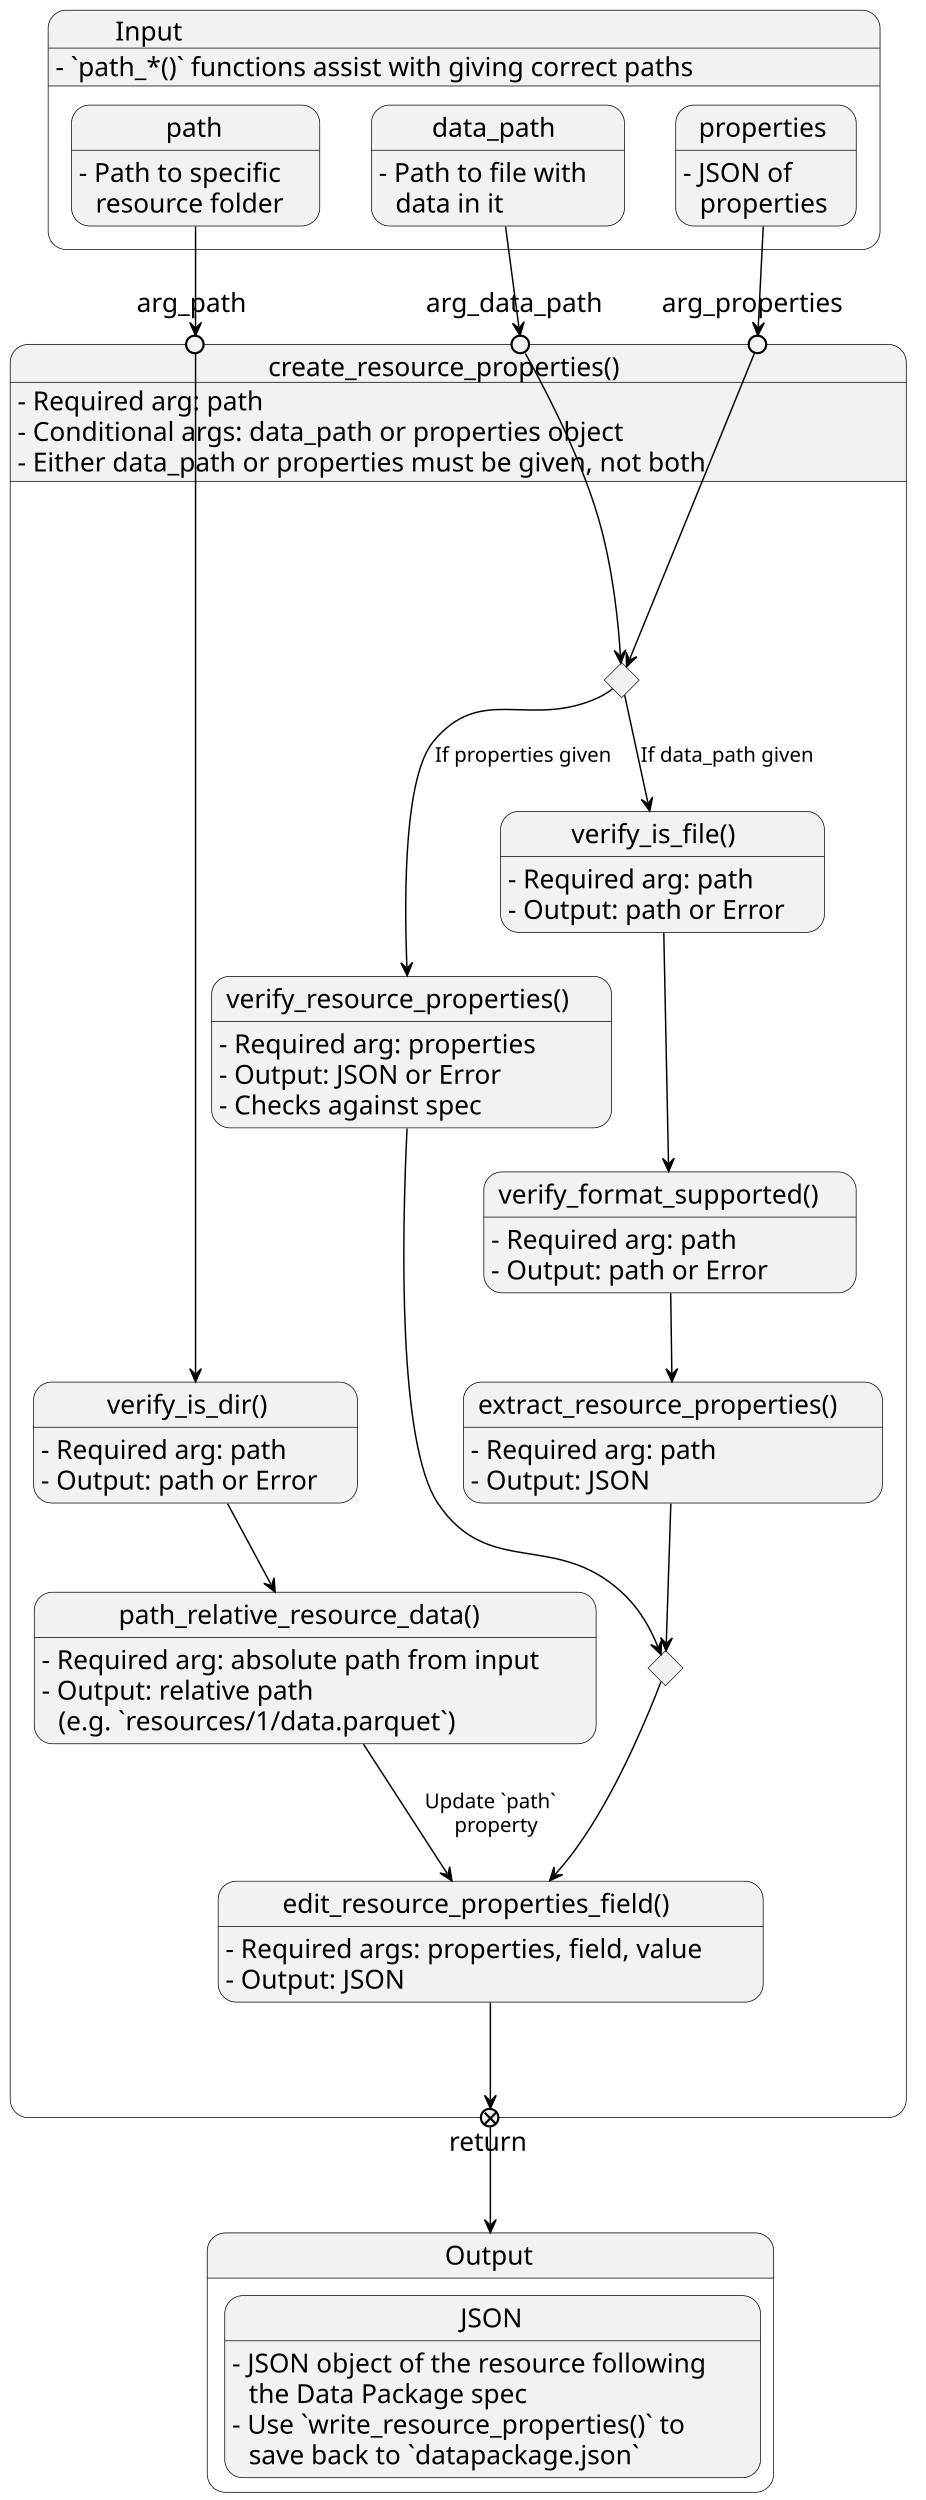
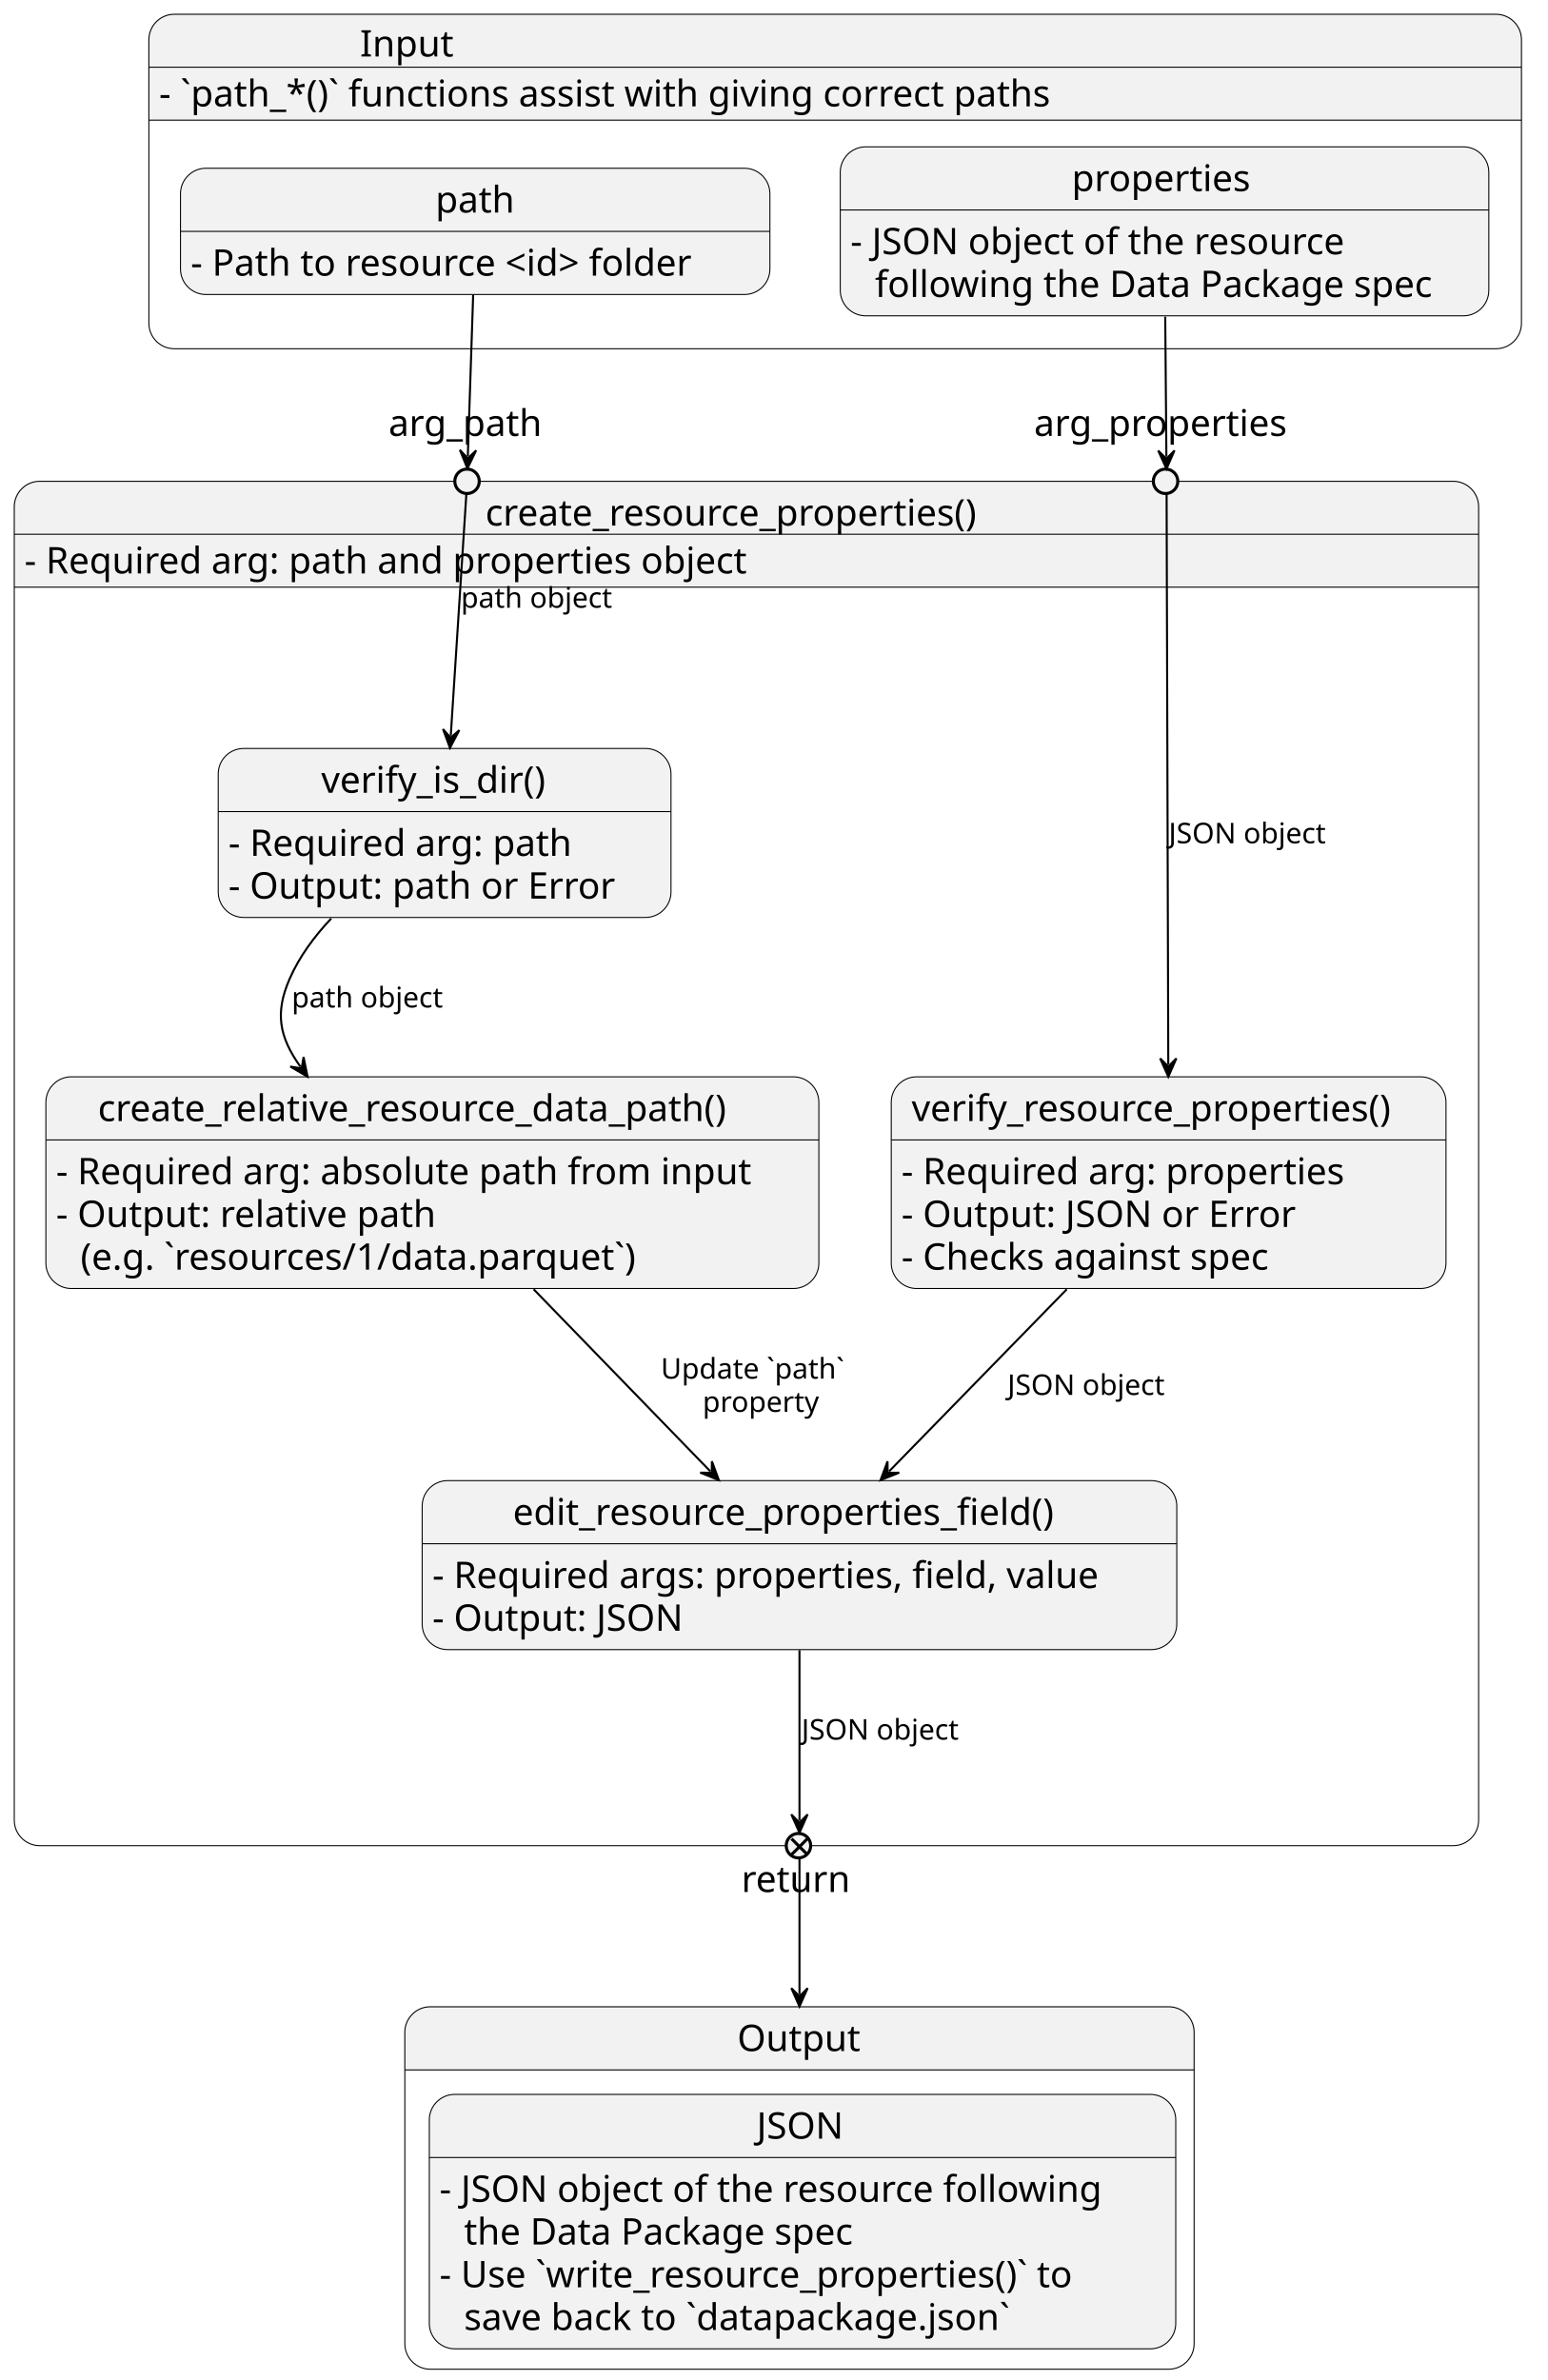
- <svg xmlns="http://www.w3.org/2000/svg" contentStyleType="text/css" height="1713px" preserveAspectRatio="none" style="width:634px;height:1713px;background:#FFFFFF;" version="1.1" viewBox="0 0 634 1713" width="634px" zoomAndPan="magnify">
+ <svg xmlns="http://www.w3.org/2000/svg" contentStyleType="text/css" height="1167px" preserveAspectRatio="none" style="width:759px;height:1167px;background:#FFFFFF;" version="1.1" viewBox="0 0 759 1167" width="759px" zoomAndPan="magnify">
  <defs />
  <g>
    <g id="cluster_input">
-       <path d="M45.5,7 L590.5,7 A12.5,12.5 0 0 1 603,19.5 L603,58.906 L33,58.906 L33,19.5 A12.5,12.5 0 0 1 45.5,7 " fill="#F2F2F2" style="stroke:#F2F2F2;stroke-width:1.0;" />
-       <rect fill="none" height="164" rx="12.5" ry="12.5" style="stroke:#000000;stroke-width:0.5;" width="570" x="33" y="7" />
-       <line style="stroke:#000000;stroke-width:0.5;" x1="33" x2="603" y1="58.906" y2="58.906" />
-       <line style="stroke:#000000;stroke-width:0.5;" x1="33" x2="603" y1="32.953" y2="32.953" />
-       <text fill="#000000" font-family="Fira Code" font-size="18" lengthAdjust="spacing" textLength="46.608" x="79" y="27.708">Input</text>
-       <text fill="#000000" font-family="Fira Code" font-size="18" lengthAdjust="spacing" textLength="478.784" x="38" y="52.161">- `path_*()` functions assist with giving correct paths</text>
+       <path d="M85.5,7 L733.5,7 A12.5,12.5 0 0 1 746,19.5 L746,58.906 L73,58.906 L73,19.5 A12.5,12.5 0 0 1 85.5,7 " fill="#F2F2F2" style="stroke:#F2F2F2;stroke-width:1.0;" />
+       <rect fill="none" height="164" rx="12.5" ry="12.5" style="stroke:#000000;stroke-width:0.5;" width="673" x="73" y="7" />
+       <line style="stroke:#000000;stroke-width:0.5;" x1="73" x2="746" y1="58.906" y2="58.906" />
+       <line style="stroke:#000000;stroke-width:0.5;" x1="73" x2="746" y1="32.953" y2="32.953" />
+       <text fill="#000000" font-family="Fira Code" font-size="18" lengthAdjust="spacing" textLength="46" x="176.5" y="27.708">Input</text>
+       <text fill="#000000" font-family="Fira Code" font-size="18" lengthAdjust="spacing" textLength="466" x="78" y="52.161">- `path_*()` functions assist with giving correct paths</text>
    </g>
    <g id="cluster_crp">
-       <path d="M19.5,236 L608.5,236 A12.5,12.5 0 0 1 621,248.5 L621,329.812 L7,329.812 L7,248.5 A12.5,12.5 0 0 1 19.5,236 " fill="#F2F2F2" style="stroke:#F2F2F2;stroke-width:1.0;" />
-       <rect fill="none" height="1215" rx="12.5" ry="12.5" style="stroke:#000000;stroke-width:0.5;" width="614" x="7" y="236" />
-       <line style="stroke:#000000;stroke-width:0.5;" x1="7" x2="621" y1="329.812" y2="329.812" />
-       <line style="stroke:#000000;stroke-width:0.5;" x1="7" x2="621" y1="261.953" y2="261.953" />
-       <text fill="#000000" font-family="Fira Code" font-size="18" lengthAdjust="spacing" textLength="260.473" x="183.764" y="257.708">create_resource_properties()</text>
-       <text fill="#000000" font-family="Fira Code" font-size="18" lengthAdjust="spacing" textLength="181.819" x="12" y="281.161">- Required arg: path</text>
-       <text fill="#000000" font-family="Fira Code" font-size="18" lengthAdjust="spacing" textLength="444.647" x="12" y="302.114">- Conditional args: data_path or properties object</text>
-       <text fill="#000000" font-family="Fira Code" font-size="18" lengthAdjust="spacing" textLength="505.978" x="12" y="323.067">- Either data_path or properties must be given, not both</text>
+       <path d="M19.5,236 L712.5,236 A12.5,12.5 0 0 1 725,248.5 L725,287.906 L7,287.906 L7,248.5 A12.5,12.5 0 0 1 19.5,236 " fill="#F2F2F2" style="stroke:#F2F2F2;stroke-width:1.0;" />
+       <rect fill="none" height="669" rx="12.5" ry="12.5" style="stroke:#000000;stroke-width:0.5;" width="718" x="7" y="236" />
+       <line style="stroke:#000000;stroke-width:0.5;" x1="7" x2="725" y1="287.906" y2="287.906" />
+       <line style="stroke:#000000;stroke-width:0.5;" x1="7" x2="725" y1="261.953" y2="261.953" />
+       <text fill="#000000" font-family="Fira Code" font-size="18" lengthAdjust="spacing" textLength="256" x="238" y="257.708">create_resource_properties()</text>
+       <text fill="#000000" font-family="Fira Code" font-size="18" lengthAdjust="spacing" textLength="375" x="12" y="281.161">- Required arg: path and properties object</text>
    </g>
    <g id="input.path">
-       <rect fill="#F2F2F2" height="82.859" rx="12.5" ry="12.5" style="stroke:#000000;stroke-width:0.5;" width="170.091" x="49" y="72" />
-       <line style="stroke:#000000;stroke-width:0.5;" x1="49" x2="219.091" y1="102.953" y2="102.953" />
-       <text fill="#000000" font-family="Fira Code" font-size="18" lengthAdjust="spacing" textLength="40.922" x="113.585" y="93.708">path</text>
-       <text fill="#000000" font-family="Fira Code" font-size="18" lengthAdjust="spacing" textLength="150.091" x="54" y="124.661">- Path to specific</text>
-       <text fill="#000000" font-family="Fira Code" font-size="18" lengthAdjust="spacing" textLength="136.617" x="65.443" y="145.614">resource folder</text>
-     </g>
-     <g id="input.data_path">
-       <rect fill="#F2F2F2" height="82.859" rx="12.5" ry="12.5" style="stroke:#000000;stroke-width:0.5;" width="173.404" x="254.5" y="72" />
-       <line style="stroke:#000000;stroke-width:0.5;" x1="254.5" x2="427.904" y1="102.953" y2="102.953" />
-       <text fill="#000000" font-family="Fira Code" font-size="18" lengthAdjust="spacing" textLength="90.466" x="295.969" y="93.708">data_path</text>
-       <text fill="#000000" font-family="Fira Code" font-size="18" lengthAdjust="spacing" textLength="153.404" x="259.5" y="124.661">- Path to file with</text>
-       <text fill="#000000" font-family="Fira Code" font-size="18" lengthAdjust="spacing" textLength="80.455" x="270.943" y="145.614">data in it</text>
+       <rect fill="#F2F2F2" height="61.906" rx="12.5" ry="12.5" style="stroke:#000000;stroke-width:0.5;" width="289" x="88.5" y="82.5" />
+       <line style="stroke:#000000;stroke-width:0.5;" x1="88.5" x2="377.5" y1="113.453" y2="113.453" />
+       <text fill="#000000" font-family="Fira Code" font-size="18" lengthAdjust="spacing" textLength="39" x="213.5" y="104.208">path</text>
+       <text fill="#000000" font-family="Fira Code" font-size="18" lengthAdjust="spacing" textLength="269" x="93.5" y="135.161">- Path to resource &lt;id&gt; folder</text>
    </g>
    <g id="input.properties">
-       <rect fill="#F2F2F2" height="82.859" rx="12.5" ry="12.5" style="stroke:#000000;stroke-width:0.5;" width="123.693" x="463" y="72" />
-       <line style="stroke:#000000;stroke-width:0.5;" x1="463" x2="586.693" y1="102.953" y2="102.953" />
-       <text fill="#000000" font-family="Fira Code" font-size="18" lengthAdjust="spacing" textLength="92.25" x="478.722" y="93.708">properties</text>
-       <text fill="#000000" font-family="Fira Code" font-size="18" lengthAdjust="spacing" textLength="79.655" x="468" y="124.661">- JSON of</text>
-       <text fill="#000000" font-family="Fira Code" font-size="18" lengthAdjust="spacing" textLength="92.25" x="479.443" y="145.614">properties</text>
+       <rect fill="#F2F2F2" height="82.859" rx="12.5" ry="12.5" style="stroke:#000000;stroke-width:0.5;" width="318" x="412" y="72" />
+       <line style="stroke:#000000;stroke-width:0.5;" x1="412" x2="730" y1="102.953" y2="102.953" />
+       <text fill="#000000" font-family="Fira Code" font-size="18" lengthAdjust="spacing" textLength="91" x="525.5" y="93.708">properties</text>
+       <text fill="#000000" font-family="Fira Code" font-size="18" lengthAdjust="spacing" textLength="259" x="417" y="124.661">- JSON object of the resource</text>
+       <text fill="#000000" font-family="Fira Code" font-size="18" lengthAdjust="spacing" textLength="286" x="429" y="145.614">following the Data Package spec</text>
    </g>
-     <text fill="#000000" font-family="Fira Code" font-size="18" lengthAdjust="spacing" textLength="79.778" x="93.611" y="213.755">arg_path</text>
-     <ellipse cx="133.5" cy="236" fill="#F2F2F2" rx="6" ry="6" style="stroke:#000000;stroke-width:1.5;" />
-     <text fill="#000000" font-family="Fira Code" font-size="18" lengthAdjust="spacing" textLength="129.322" x="291.839" y="213.755">arg_data_path</text>
-     <ellipse cx="356.5" cy="236" fill="#F2F2F2" rx="6" ry="6" style="stroke:#000000;stroke-width:1.5;" />
-     <text fill="#000000" font-family="Fira Code" font-size="18" lengthAdjust="spacing" textLength="131.106" x="453.447" y="213.755">arg_properties</text>
-     <ellipse cx="519" cy="236" fill="#F2F2F2" rx="6" ry="6" style="stroke:#000000;stroke-width:1.5;" />
+     <text fill="#000000" font-family="Fira Code" font-size="18" lengthAdjust="spacing" textLength="77" x="190.5" y="213.755">arg_path</text>
+     <ellipse cx="229" cy="236" fill="#F2F2F2" rx="6" ry="6" style="stroke:#000000;stroke-width:1.5;" />
+     <text fill="#000000" font-family="Fira Code" font-size="18" lengthAdjust="spacing" textLength="129" x="507" y="213.755">arg_properties</text>
+     <ellipse cx="571.5" cy="236" fill="#F2F2F2" rx="6" ry="6" style="stroke:#000000;stroke-width:1.5;" />
    <g id="crp.vid">
-       <rect fill="#F2F2F2" height="82.859" rx="12.5" ry="12.5" style="stroke:#000000;stroke-width:0.5;" width="221.894" x="23" y="947" />
-       <line style="stroke:#000000;stroke-width:0.5;" x1="23" x2="244.894" y1="977.953" y2="977.953" />
-       <text fill="#000000" font-family="Fira Code" font-size="18" lengthAdjust="spacing" textLength="121.368" x="73.263" y="968.708">verify_is_dir()</text>
-       <text fill="#000000" font-family="Fira Code" font-size="18" lengthAdjust="spacing" textLength="181.819" x="28" y="999.661">- Required arg: path</text>
-       <text fill="#000000" font-family="Fira Code" font-size="18" lengthAdjust="spacing" textLength="201.894" x="28" y="1020.614">- Output: path or Error</text>
+       <rect fill="#F2F2F2" height="82.859" rx="12.5" ry="12.5" style="stroke:#000000;stroke-width:0.5;" width="222" x="107" y="367" />
+       <line style="stroke:#000000;stroke-width:0.5;" x1="107" x2="329" y1="397.953" y2="397.953" />
+       <text fill="#000000" font-family="Fira Code" font-size="18" lengthAdjust="spacing" textLength="121" x="157.5" y="388.708">verify_is_dir()</text>
+       <text fill="#000000" font-family="Fira Code" font-size="18" lengthAdjust="spacing" textLength="180" x="112" y="419.661">- Required arg: path</text>
+       <text fill="#000000" font-family="Fira Code" font-size="18" lengthAdjust="spacing" textLength="202" x="112" y="440.614">- Output: path or Error</text>
    </g>
-     <g id="crp.prrd">
-       <rect fill="#F2F2F2" height="103.812" rx="12.5" ry="12.5" style="stroke:#000000;stroke-width:0.5;" width="384.957" x="23.5" y="1091" />
-       <line style="stroke:#000000;stroke-width:0.5;" x1="23.5" x2="408.457" y1="1121.953" y2="1121.953" />
-       <text fill="#000000" font-family="Fira Code" font-size="18" lengthAdjust="spacing" textLength="269.446" x="81.255" y="1112.708">path_relative_resource_data()</text>
-       <text fill="#000000" font-family="Fira Code" font-size="18" lengthAdjust="spacing" textLength="364.957" x="28.5" y="1143.661">- Required arg: absolute path from input</text>
-       <text fill="#000000" font-family="Fira Code" font-size="18" lengthAdjust="spacing" textLength="201.463" x="28.5" y="1164.614">- Output: relative path</text>
-       <text fill="#000000" font-family="Fira Code" font-size="18" lengthAdjust="spacing" textLength="300.401" x="39.943" y="1185.567">(e.g. `resources/1/data.parquet`)</text>
-     </g>
-     <g id="elem_condition_input">
-       <polygon fill="#F1F1F1" points="426,454,438,466,426,478,414,466,426,454" style="stroke:#181818;stroke-width:0.5;" />
+     <g id="crp.crrdp">
+       <rect fill="#F2F2F2" height="103.812" rx="12.5" ry="12.5" style="stroke:#000000;stroke-width:0.5;" width="379" x="22.5" y="528" />
+       <line style="stroke:#000000;stroke-width:0.5;" x1="22.5" x2="401.5" y1="558.953" y2="558.953" />
+       <text fill="#000000" font-family="Fira Code" font-size="18" lengthAdjust="spacing" textLength="328" x="48" y="549.708">create_relative_resource_data_path()</text>
+       <text fill="#000000" font-family="Fira Code" font-size="18" lengthAdjust="spacing" textLength="359" x="27.5" y="580.661">- Required arg: absolute path from input</text>
+       <text fill="#000000" font-family="Fira Code" font-size="18" lengthAdjust="spacing" textLength="199" x="27.5" y="601.614">- Output: relative path</text>
+       <text fill="#000000" font-family="Fira Code" font-size="18" lengthAdjust="spacing" textLength="293" x="39.5" y="622.567">(e.g. `resources/1/data.parquet`)</text>
    </g>
    <g id="crp.vrp">
-       <rect fill="#F2F2F2" height="103.812" rx="12.5" ry="12.5" style="stroke:#000000;stroke-width:0.5;" width="274.057" x="145" y="669" />
-       <line style="stroke:#000000;stroke-width:0.5;" x1="145" x2="419.057" y1="699.953" y2="699.953" />
-       <text fill="#000000" font-family="Fira Code" font-size="18" lengthAdjust="spacing" textLength="254.057" x="155" y="690.708">verify_resource_properties()</text>
-       <text fill="#000000" font-family="Fira Code" font-size="18" lengthAdjust="spacing" textLength="233.148" x="150" y="721.661">- Required arg: properties</text>
-       <text fill="#000000" font-family="Fira Code" font-size="18" lengthAdjust="spacing" textLength="205.339" x="150" y="742.614">- Output: JSON or Error</text>
-       <text fill="#000000" font-family="Fira Code" font-size="18" lengthAdjust="spacing" textLength="196.515" x="150" y="763.567">- Checks against spec</text>
-     </g>
-     <g id="crp.vif">
-       <rect fill="#F2F2F2" height="82.859" rx="12.5" ry="12.5" style="stroke:#000000;stroke-width:0.5;" width="221.894" x="343" y="556" />
-       <line style="stroke:#000000;stroke-width:0.5;" x1="343" x2="564.894" y1="586.953" y2="586.953" />
-       <text fill="#000000" font-family="Fira Code" font-size="18" lengthAdjust="spacing" textLength="124.954" x="391.47" y="577.708">verify_is_file()</text>
-       <text fill="#000000" font-family="Fira Code" font-size="18" lengthAdjust="spacing" textLength="181.819" x="348" y="608.661">- Required arg: path</text>
-       <text fill="#000000" font-family="Fira Code" font-size="18" lengthAdjust="spacing" textLength="201.894" x="348" y="629.614">- Output: path or Error</text>
-     </g>
-     <g id="crp.vsf">
-       <rect fill="#F2F2F2" height="82.859" rx="12.5" ry="12.5" style="stroke:#000000;stroke-width:0.5;" width="255.143" x="331.5" y="803" />
-       <line style="stroke:#000000;stroke-width:0.5;" x1="331.5" x2="586.643" y1="833.953" y2="833.953" />
-       <text fill="#000000" font-family="Fira Code" font-size="18" lengthAdjust="spacing" textLength="235.143" x="341.5" y="824.708">verify_format_supported()</text>
-       <text fill="#000000" font-family="Fira Code" font-size="18" lengthAdjust="spacing" textLength="181.819" x="336.5" y="855.661">- Required arg: path</text>
-       <text fill="#000000" font-family="Fira Code" font-size="18" lengthAdjust="spacing" textLength="201.894" x="336.5" y="876.614">- Output: path or Error</text>
-     </g>
-     <g id="crp.erp">
-       <rect fill="#F2F2F2" height="82.859" rx="12.5" ry="12.5" style="stroke:#000000;stroke-width:0.5;" width="287.108" x="317.5" y="947" />
-       <line style="stroke:#000000;stroke-width:0.5;" x1="317.5" x2="604.608" y1="977.953" y2="977.953" />
-       <text fill="#000000" font-family="Fira Code" font-size="18" lengthAdjust="spacing" textLength="267.108" x="327.5" y="968.708">extract_resource_properties()</text>
-       <text fill="#000000" font-family="Fira Code" font-size="18" lengthAdjust="spacing" textLength="181.819" x="322.5" y="999.661">- Required arg: path</text>
-       <text fill="#000000" font-family="Fira Code" font-size="18" lengthAdjust="spacing" textLength="130.895" x="322.5" y="1020.614">- Output: JSON</text>
-     </g>
-     <g id="elem_condition_output">
-       <polygon fill="#F1F1F1" points="456,1131,468,1143,456,1155,444,1143,456,1131" style="stroke:#181818;stroke-width:0.5;" />
+       <rect fill="#F2F2F2" height="103.812" rx="12.5" ry="12.5" style="stroke:#000000;stroke-width:0.5;" width="272" x="437" y="528" />
+       <line style="stroke:#000000;stroke-width:0.5;" x1="437" x2="709" y1="558.953" y2="558.953" />
+       <text fill="#000000" font-family="Fira Code" font-size="18" lengthAdjust="spacing" textLength="252" x="447" y="549.708">verify_resource_properties()</text>
+       <text fill="#000000" font-family="Fira Code" font-size="18" lengthAdjust="spacing" textLength="232" x="442" y="580.661">- Required arg: properties</text>
+       <text fill="#000000" font-family="Fira Code" font-size="18" lengthAdjust="spacing" textLength="208" x="442" y="601.614">- Output: JSON or Error</text>
+       <text fill="#000000" font-family="Fira Code" font-size="18" lengthAdjust="spacing" textLength="188" x="442" y="622.567">- Checks against spec</text>
    </g>
    <g id="crp.erpf">
-       <rect fill="#F2F2F2" height="82.859" rx="12.5" ry="12.5" style="stroke:#000000;stroke-width:0.5;" width="373.417" x="149.5" y="1289" />
-       <line style="stroke:#000000;stroke-width:0.5;" x1="149.5" x2="522.917" y1="1319.953" y2="1319.953" />
-       <text fill="#000000" font-family="Fira Code" font-size="18" lengthAdjust="spacing" textLength="285.337" x="193.54" y="1310.708">edit_resource_properties_field()</text>
-       <text fill="#000000" font-family="Fira Code" font-size="18" lengthAdjust="spacing" textLength="353.417" x="154.5" y="1341.661">- Required args: properties, field, value</text>
-       <text fill="#000000" font-family="Fira Code" font-size="18" lengthAdjust="spacing" textLength="130.895" x="154.5" y="1362.614">- Output: JSON</text>
+       <rect fill="#F2F2F2" height="82.859" rx="12.5" ry="12.5" style="stroke:#000000;stroke-width:0.5;" width="370" x="207" y="726" />
+       <line style="stroke:#000000;stroke-width:0.5;" x1="207" x2="577" y1="756.953" y2="756.953" />
+       <text fill="#000000" font-family="Fira Code" font-size="18" lengthAdjust="spacing" textLength="281" x="251.5" y="747.708">edit_resource_properties_field()</text>
+       <text fill="#000000" font-family="Fira Code" font-size="18" lengthAdjust="spacing" textLength="350" x="212" y="778.661">- Required args: properties, field, value</text>
+       <text fill="#000000" font-family="Fira Code" font-size="18" lengthAdjust="spacing" textLength="131" x="212" y="799.614">- Output: JSON</text>
    </g>
-     <text fill="#000000" font-family="Fira Code" font-size="18" lengthAdjust="spacing" textLength="55.749" x="307.625" y="1473.708">return</text>
-     <ellipse cx="335.5" cy="1451" fill="#F2F2F2" rx="6" ry="6" style="stroke:#000000;stroke-width:1.5;" />
-     <line style="stroke:#000000;stroke-width:1.5;" x1="339.889" x2="332.111" y1="1455.389" y2="1447.611" />
-     <line style="stroke:#000000;stroke-width:1.5;" x1="339.889" x2="332.111" y1="1447.611" y2="1455.389" />
-     <path d="M154.5,1530 L517.615,1530 A12.5,12.5 0 0 1 530.115,1542.5 L530.115,1560.953 L142,1560.953 L142,1542.5 A12.5,12.5 0 0 1 154.5,1530 " fill="#F2F2F2" style="stroke:#F2F2F2;stroke-width:1.0;" />
-     <rect fill="none" height="177.719" rx="12.5" ry="12.5" style="stroke:#000000;stroke-width:0.5;" width="388.115" x="142" y="1530" />
-     <line style="stroke:#000000;stroke-width:0.5;" x1="142" x2="530.115" y1="1560.953" y2="1560.953" />
-     <text fill="#000000" font-family="Fira Code" font-size="18" lengthAdjust="spacing" textLength="62.525" x="304.795" y="1551.708">Output</text>
+     <text fill="#000000" font-family="Fira Code" font-size="18" lengthAdjust="spacing" textLength="56" x="363.5" y="927.708">return</text>
+     <ellipse cx="391.5" cy="905" fill="#F2F2F2" rx="6" ry="6" style="stroke:#000000;stroke-width:1.5;" />
+     <line style="stroke:#000000;stroke-width:1.5;" x1="395.889" x2="388.111" y1="909.389" y2="901.611" />
+     <line style="stroke:#000000;stroke-width:1.5;" x1="395.889" x2="388.111" y1="901.611" y2="909.389" />
+     <path d="M211,984 L573,984 A12.5,12.5 0 0 1 585.5,996.5 L585.5,1014.953 L198.5,1014.953 L198.5,996.5 A12.5,12.5 0 0 1 211,984 " fill="#F2F2F2" style="stroke:#F2F2F2;stroke-width:1.0;" />
+     <rect fill="none" height="177.719" rx="12.5" ry="12.5" style="stroke:#000000;stroke-width:0.5;" width="387" x="198.5" y="984" />
+     <line style="stroke:#000000;stroke-width:0.5;" x1="198.5" x2="585.5" y1="1014.953" y2="1014.953" />
+     <text fill="#000000" font-family="Fira Code" font-size="18" lengthAdjust="spacing" textLength="61" x="361.5" y="1005.708">Output</text>
    <g id="output.json_output">
-       <rect fill="#F2F2F2" height="124.766" rx="12.5" ry="12.5" style="stroke:#000000;stroke-width:0.5;" width="367.115" x="154" y="1572.953" />
-       <line style="stroke:#000000;stroke-width:0.5;" x1="154" x2="521.115" y1="1603.906" y2="1603.906" />
-       <text fill="#000000" font-family="Fira Code" font-size="18" lengthAdjust="spacing" textLength="44.367" x="315.374" y="1594.661">JSON</text>
-       <text fill="#000000" font-family="Fira Code" font-size="18" lengthAdjust="spacing" textLength="347.115" x="159" y="1625.614">- JSON object of the resource following</text>
-       <text fill="#000000" font-family="Fira Code" font-size="18" lengthAdjust="spacing" textLength="207.193" x="170.443" y="1646.567">the Data Package spec</text>
-       <text fill="#000000" font-family="Fira Code" font-size="18" lengthAdjust="spacing" textLength="341.552" x="159" y="1667.521">- Use `write_resource_properties()` to</text>
-       <text fill="#000000" font-family="Fira Code" font-size="18" lengthAdjust="spacing" textLength="297.519" x="170.443" y="1688.474">save back to `datapackage.json`</text>
+       <rect fill="#F2F2F2" height="124.766" rx="12.5" ry="12.5" style="stroke:#000000;stroke-width:0.5;" width="366" x="210.5" y="1026.953" />
+       <line style="stroke:#000000;stroke-width:0.5;" x1="210.5" x2="576.5" y1="1057.906" y2="1057.906" />
+       <text fill="#000000" font-family="Fira Code" font-size="18" lengthAdjust="spacing" textLength="45" x="371" y="1048.661">JSON</text>
+       <text fill="#000000" font-family="Fira Code" font-size="18" lengthAdjust="spacing" textLength="346" x="215.5" y="1079.614">- JSON object of the resource following</text>
+       <text fill="#000000" font-family="Fira Code" font-size="18" lengthAdjust="spacing" textLength="199" x="227.5" y="1100.567">the Data Package spec</text>
+       <text fill="#000000" font-family="Fira Code" font-size="18" lengthAdjust="spacing" textLength="341" x="215.5" y="1121.521">- Use `write_resource_properties()` to</text>
+       <text fill="#000000" font-family="Fira Code" font-size="18" lengthAdjust="spacing" textLength="285" x="227.5" y="1142.474">save back to `datapackage.json`</text>
    </g>
    <g id="link_path_arg_path">
-       <path d="M134,155.3 C134,183.15 134,211.23 134,223.92 " fill="none" id="path-to-arg_path" style="stroke:#000000;stroke-width:1.0;" />
-       <polygon fill="#000000" points="134,229.92,138,220.92,134,224.92,130,220.92,134,229.92" style="stroke:#000000;stroke-width:1.0;" />
-     </g>
-     <g id="link_data_path_arg_data_path">
-       <path d="M346.42,155.3 C350.12,183.15 353.848,211.282 355.538,223.972 " fill="none" id="data_path-to-arg_data_path" style="stroke:#000000;stroke-width:1.0;" />
-       <polygon fill="#000000" points="356.33,229.92,359.107,220.471,355.67,224.964,351.177,221.527,356.33,229.92" style="stroke:#000000;stroke-width:1.0;" />
+       <path d="M232,144.6 C231.04,173.6 229.858,209.153 229.378,223.723 " fill="none" id="path-to-arg_path" style="stroke:#000000;stroke-width:1.0;" />
+       <polygon fill="#000000" points="229.18,229.72,233.474,220.857,229.345,224.723,225.478,220.593,229.18,229.72" style="stroke:#000000;stroke-width:1.0;" />
    </g>
    <g id="link_properties_arg_properties">
-       <path d="M522.97,155.3 C521.58,183.15 520.192,211.238 519.552,223.928 " fill="none" id="properties-to-arg_properties" style="stroke:#000000;stroke-width:1.0;" />
-       <polygon fill="#000000" points="519.25,229.92,523.698,221.133,519.502,224.926,515.708,220.73,519.25,229.92" style="stroke:#000000;stroke-width:1.0;" />
+       <path d="M571.34,155.3 C571.57,183.15 571.798,211.23 571.908,223.92 " fill="none" id="properties-to-arg_properties" style="stroke:#000000;stroke-width:1.0;" />
+       <polygon fill="#000000" points="571.96,229.92,575.882,220.886,571.917,224.92,567.882,220.955,571.96,229.92" style="stroke:#000000;stroke-width:1.0;" />
    </g>
    <g id="link_arg_path_vid">
-       <path d="M134,242.3 C134,254.9 134,287.65 134,315 C134,315 134,315 134,845.5 C134,879.64 134,912.41 134,940.8 " fill="none" id="arg_path-to-vid" style="stroke:#000000;stroke-width:1.0;" />
-       <polygon fill="#000000" points="134,946.8,138,937.8,134,941.8,130,937.8,134,946.8" style="stroke:#000000;stroke-width:1.0;" />
+       <path d="M228.66,242.29 C227.46,260.84 223.766,318.122 221.016,360.762 " fill="none" id="arg_path-to-vid" style="stroke:#000000;stroke-width:1.0;" />
+       <polygon fill="#000000" points="220.63,366.75,225.201,358.026,220.952,361.76,217.218,357.511,220.63,366.75" style="stroke:#000000;stroke-width:1.0;" />
+       <text fill="#000000" font-family="sans-serif" font-size="14" lengthAdjust="spacing" textLength="78" x="226" y="297.995">path object</text>
    </g>
-     <g id="link_vid_prrd">
-       <path d="M155.97,1030.37 C165.98,1048.98 175.1,1065.925 185.69,1085.635 " fill="none" id="vid-to-prrd" style="stroke:#000000;stroke-width:1.0;" />
-       <polygon fill="#000000" points="188.53,1090.92,187.794,1081.099,186.163,1086.515,180.747,1084.885,188.53,1090.92" style="stroke:#000000;stroke-width:1.0;" />
+     <g id="link_vid_crrdp">
+       <path d="M162.4,450.37 C154.1,459.15 146.75,469.11 142,480 C134.76,496.59 136.794,508.327 147.324,523.077 " fill="none" id="vid-to-crrdp" style="stroke:#000000;stroke-width:1.0;" />
+       <polygon fill="#000000" points="150.81,527.96,148.836,518.311,147.905,523.891,142.325,522.959,150.81,527.96" style="stroke:#000000;stroke-width:1.0;" />
+       <text fill="#000000" font-family="sans-serif" font-size="14" lengthAdjust="spacing" textLength="78" x="143" y="493.995">path object</text>
    </g>
-     <g id="link_arg_properties_condition_input">
-       <path d="M516.88,242.19 C504.77,271.89 446.535,414.644 431.605,451.264 " fill="none" id="arg_properties-to-condition_input" style="stroke:#000000;stroke-width:1.0;" />
-       <polygon fill="#000000" points="429.34,456.82,436.442,449.996,431.228,452.19,429.034,446.976,429.34,456.82" style="stroke:#000000;stroke-width:1.0;" />
+     <g id="link_arg_properties_vrp">
+       <path d="M572.01,242.1 C572.11,273.47 572.583,435.73 572.833,521.96 " fill="none" id="arg_properties-to-vrp" style="stroke:#000000;stroke-width:1.0;" />
+       <polygon fill="#000000" points="572.85,527.96,576.824,518.948,572.836,522.96,568.824,518.972,572.85,527.96" style="stroke:#000000;stroke-width:1.0;" />
+       <text fill="#000000" font-family="sans-serif" font-size="14" lengthAdjust="spacing" textLength="80" x="573" y="413.495">JSON object</text>
    </g>
-     <g id="link_condition_input_vrp">
-       <path d="M419.76,472.03 C416.92,474.12 413.43,476.42 410,478 C362.79,499.7 330.11,467.96 297,508 C277.48,531.6 276.746,607.734 278.796,662.574 " fill="none" id="condition_input-to-vrp" style="stroke:#000000;stroke-width:1.0;" />
-       <polygon fill="#000000" points="279.02,668.57,282.681,659.427,278.833,663.573,274.687,659.726,279.02,668.57" style="stroke:#000000;stroke-width:1.0;" />
-       <text fill="#000000" font-family="sans-serif" font-size="14" lengthAdjust="spacing" textLength="128.256" x="298" y="521.995">If properties given</text>
+     <g id="link_crrdp_erpf">
+       <path d="M261.66,632.18 C290.28,661.67 321.582,693.924 348.292,721.454 " fill="none" id="crrdp-to-erpf" style="stroke:#000000;stroke-width:1.0;" />
+       <polygon fill="#000000" points="352.47,725.76,349.074,716.515,348.988,722.171,343.332,722.086,352.47,725.76" style="stroke:#000000;stroke-width:1.0;" />
+       <text fill="#000000" font-family="sans-serif" font-size="14" lengthAdjust="spacing" textLength="99" x="324" y="675.995">Update `path`</text>
+       <text fill="#000000" font-family="sans-serif" font-size="14" lengthAdjust="spacing" textLength="58" x="344.5" y="692.292">property</text>
    </g>
-     <g id="link_arg_data_path_condition_input">
-       <path d="M359.98,242.21 C369.08,258.36 396.69,309.29 410,355 C420.36,390.58 423.799,428.672 425.059,448.492 " fill="none" id="arg_data_path-to-condition_input" style="stroke:#000000;stroke-width:1.0;" />
-       <polygon fill="#000000" points="425.44,454.48,428.861,445.244,425.123,449.49,420.877,445.752,425.44,454.48" style="stroke:#000000;stroke-width:1.0;" />
-     </g>
-     <g id="link_condition_input_vif">
-       <path d="M428.01,476.31 C431.56,492.73 437.864,521.845 443.914,549.865 " fill="none" id="condition_input-to-vif" style="stroke:#000000;stroke-width:1.0;" />
-       <polygon fill="#000000" points="445.18,555.73,447.19,546.088,444.125,550.843,439.371,547.777,445.18,555.73" style="stroke:#000000;stroke-width:1.0;" />
-       <text fill="#000000" font-family="sans-serif" font-size="14" lengthAdjust="spacing" textLength="126.868" x="439" y="521.995">If data_path given</text>
-     </g>
-     <g id="link_vif_vsf">
-       <path d="M454.83,639.23 C455.76,684.54 457.117,751.321 458.047,796.671 " fill="none" id="vif-to-vsf" style="stroke:#000000;stroke-width:1.0;" />
-       <polygon fill="#000000" points="458.17,802.67,461.985,793.59,458.067,797.671,453.986,793.754,458.17,802.67" style="stroke:#000000;stroke-width:1.0;" />
-     </g>
-     <g id="link_vsf_erp">
-       <path d="M459.57,886.19 C459.84,905.2 460.075,921.791 460.345,940.801 " fill="none" id="vsf-to-erp" style="stroke:#000000;stroke-width:1.0;" />
-       <polygon fill="#000000" points="460.43,946.8,464.302,937.744,460.359,941.801,456.303,937.858,460.43,946.8" style="stroke:#000000;stroke-width:1.0;" />
-     </g>
-     <g id="link_erp_condition_output">
-       <path d="M459.66,1030.37 C458.54,1064.42 457.228,1104.583 456.548,1125.233 " fill="none" id="erp-to-condition_output" style="stroke:#000000;stroke-width:1.0;" />
-       <polygon fill="#000000" points="456.35,1131.23,460.644,1122.367,456.515,1126.233,452.648,1122.103,456.35,1131.23" style="stroke:#000000;stroke-width:1.0;" />
-     </g>
-     <g id="link_vrp_condition_output">
-       <path d="M278.9,773.22 C275.26,849.75 272.8,989.31 300,1030 C334.57,1081.73 380.26,1048.82 426,1091 C439.29,1103.26 446.238,1117.209 450.688,1128.199 " fill="none" id="vrp-to-condition_output" style="stroke:#000000;stroke-width:1.0;" />
-       <polygon fill="#000000" points="452.94,1133.76,453.27,1123.917,451.063,1129.126,445.855,1126.919,452.94,1133.76" style="stroke:#000000;stroke-width:1.0;" />
-     </g>
-     <g id="link_prrd_erpf">
-       <path d="M249.11,1195.18 C268.19,1224.67 288.581,1256.192 306.391,1283.722 " fill="none" id="prrd-to-erpf" style="stroke:#000000;stroke-width:1.0;" />
-       <polygon fill="#000000" points="309.65,1288.76,308.12,1279.031,306.934,1284.562,301.403,1283.376,309.65,1288.76" style="stroke:#000000;stroke-width:1.0;" />
-       <text fill="#000000" font-family="sans-serif" font-size="14" lengthAdjust="spacing" textLength="100.981" x="291" y="1238.995">Update `path`</text>
-       <text fill="#000000" font-family="sans-serif" font-size="14" lengthAdjust="spacing" textLength="60.238" x="311.371" y="1255.292">property</text>
-     </g>
-     <g id="link_condition_output_erpf">
-       <path d="M452.93,1152.23 C445.48,1171.73 425.15,1221.85 400,1259 C393.14,1269.13 388.872,1274.793 380.622,1284.133 " fill="none" id="condition_output-to-erpf" style="stroke:#000000;stroke-width:1.0;" />
-       <polygon fill="#000000" points="376.65,1288.63,385.606,1284.533,379.96,1284.883,379.61,1279.236,376.65,1288.63" style="stroke:#000000;stroke-width:1.0;" />
+     <g id="link_vrp_erpf">
+       <path d="M523.06,632.18 C494.29,661.67 462.8,693.935 435.94,721.465 " fill="none" id="vrp-to-erpf" style="stroke:#000000;stroke-width:1.0;" />
+       <polygon fill="#000000" points="431.75,725.76,440.898,722.111,435.242,722.181,435.172,716.525,431.75,725.76" style="stroke:#000000;stroke-width:1.0;" />
+       <text fill="#000000" font-family="sans-serif" font-size="14" lengthAdjust="spacing" textLength="80" x="494" y="683.995">JSON object</text>
    </g>
    <g id="link_erpf_return">
-       <path d="M336,1372.28 C336,1399.33 336,1426.08 336,1438.7 " fill="none" id="erpf-to-return" style="stroke:#000000;stroke-width:1.0;" />
-       <polygon fill="#000000" points="336,1444.7,340,1435.7,336,1439.7,332,1435.7,336,1444.7" style="stroke:#000000;stroke-width:1.0;" />
+       <path d="M392,809.15 C392,841.58 392,877.93 392,892.67 " fill="none" id="erpf-to-return" style="stroke:#000000;stroke-width:1.0;" />
+       <polygon fill="#000000" points="392,898.67,396,889.67,392,893.67,388,889.67,392,898.67" style="stroke:#000000;stroke-width:1.0;" />
+       <text fill="#000000" font-family="sans-serif" font-size="14" lengthAdjust="spacing" textLength="80" x="393" y="852.995">JSON object</text>
    </g>
    <g id="link_return_output">
-       <path d="M336,1457.15 C336,1468.86 336,1492.88 336,1523.86 " fill="none" id="return-to-output" style="stroke:#000000;stroke-width:1.0;" />
-       <polygon fill="#000000" points="336,1529.86,340,1520.86,336,1524.86,332,1520.86,336,1529.86" style="stroke:#000000;stroke-width:1.0;" />
+       <path d="M392,911.15 C392,922.86 392,946.88 392,977.86 " fill="none" id="return-to-output" style="stroke:#000000;stroke-width:1.0;" />
+       <polygon fill="#000000" points="392,983.86,396,974.86,392,978.86,388,974.86,392,983.86" style="stroke:#000000;stroke-width:1.0;" />
    </g>
  </g>
</svg>
